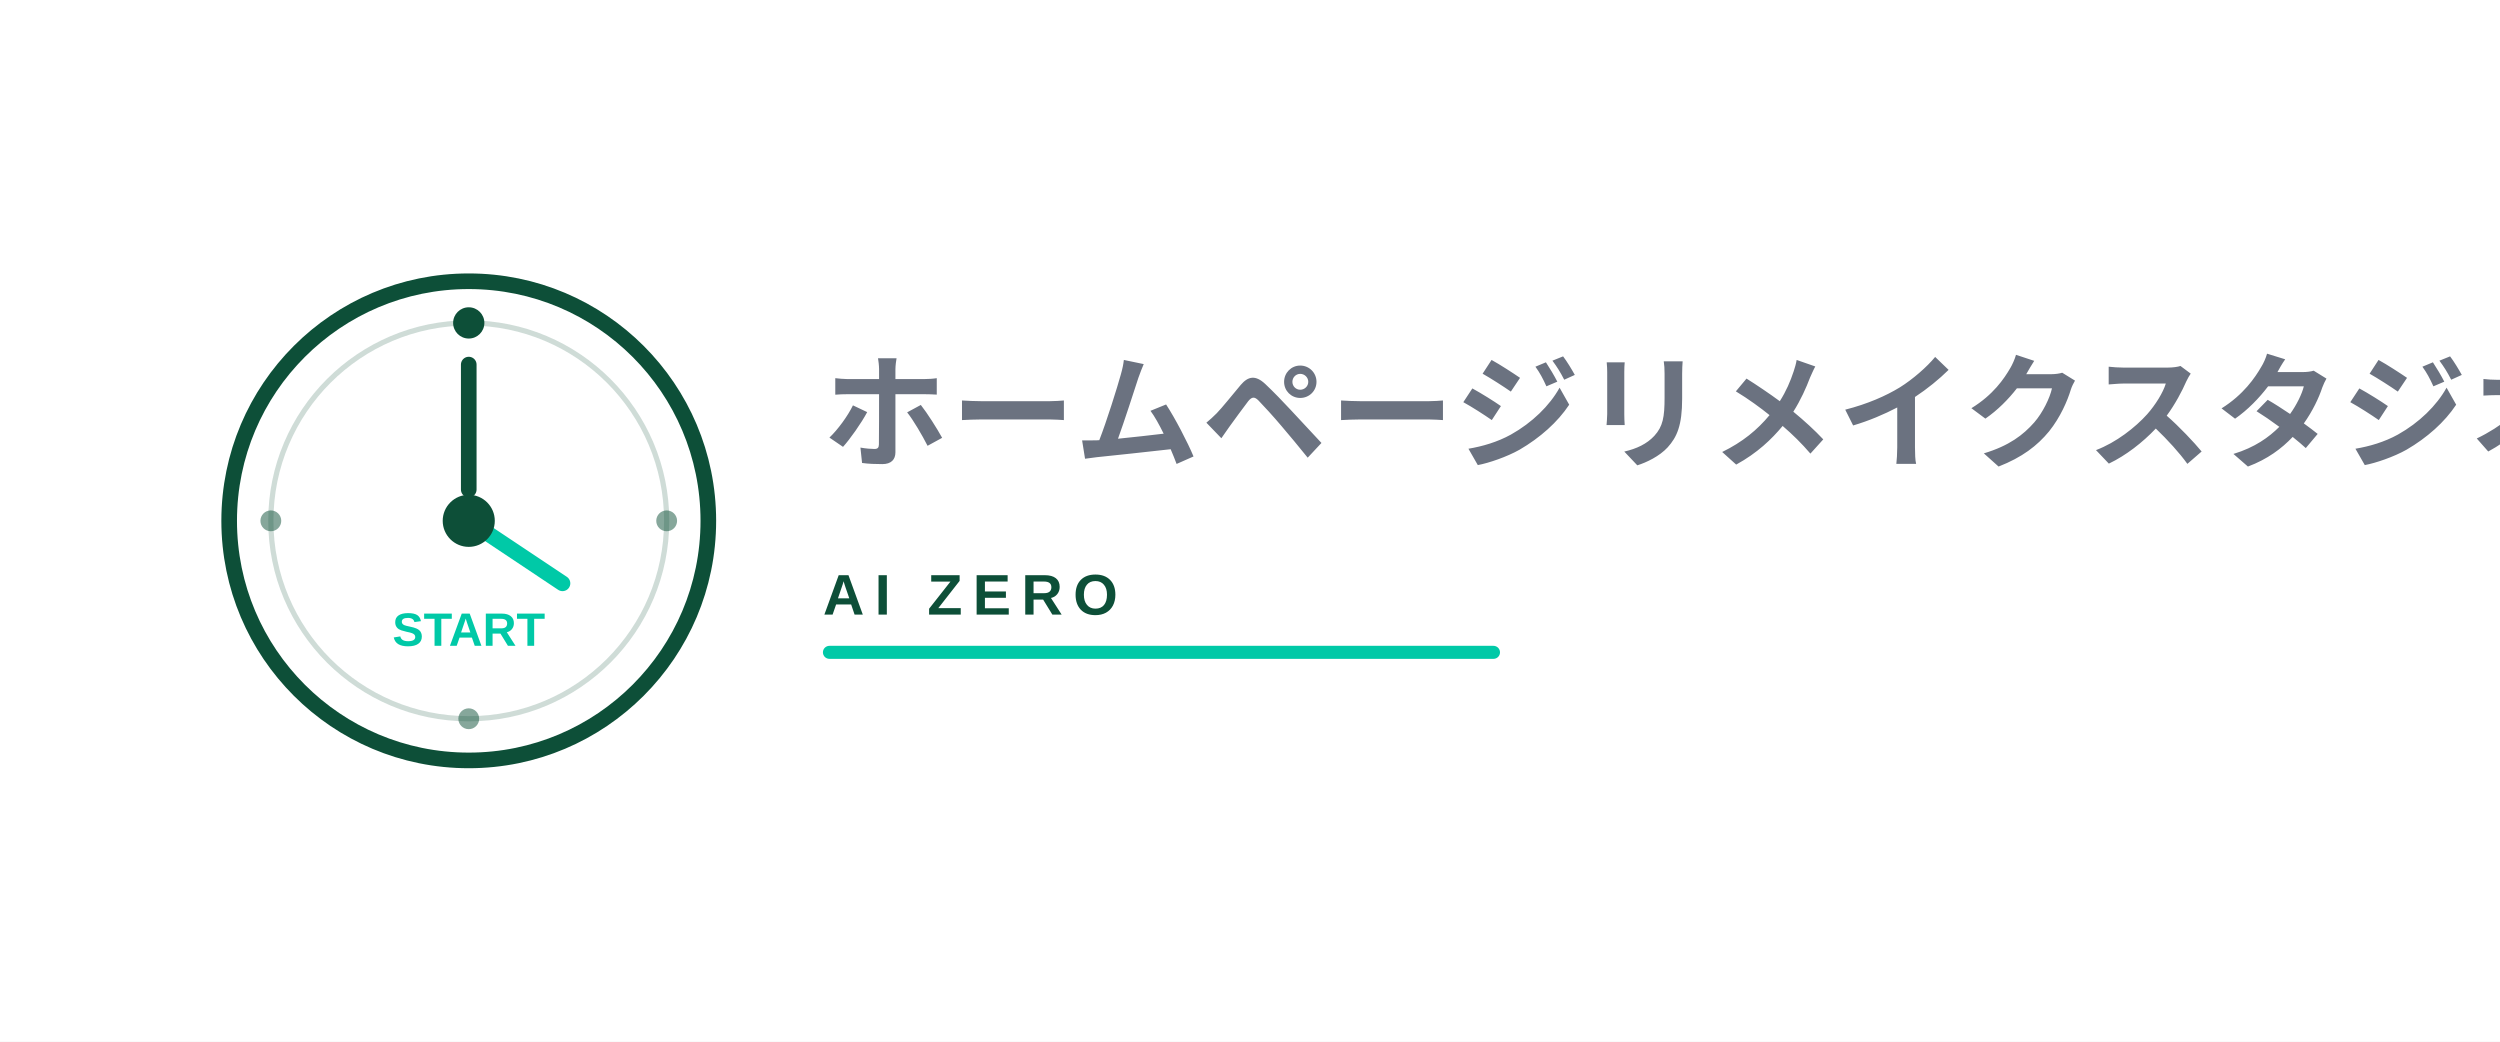
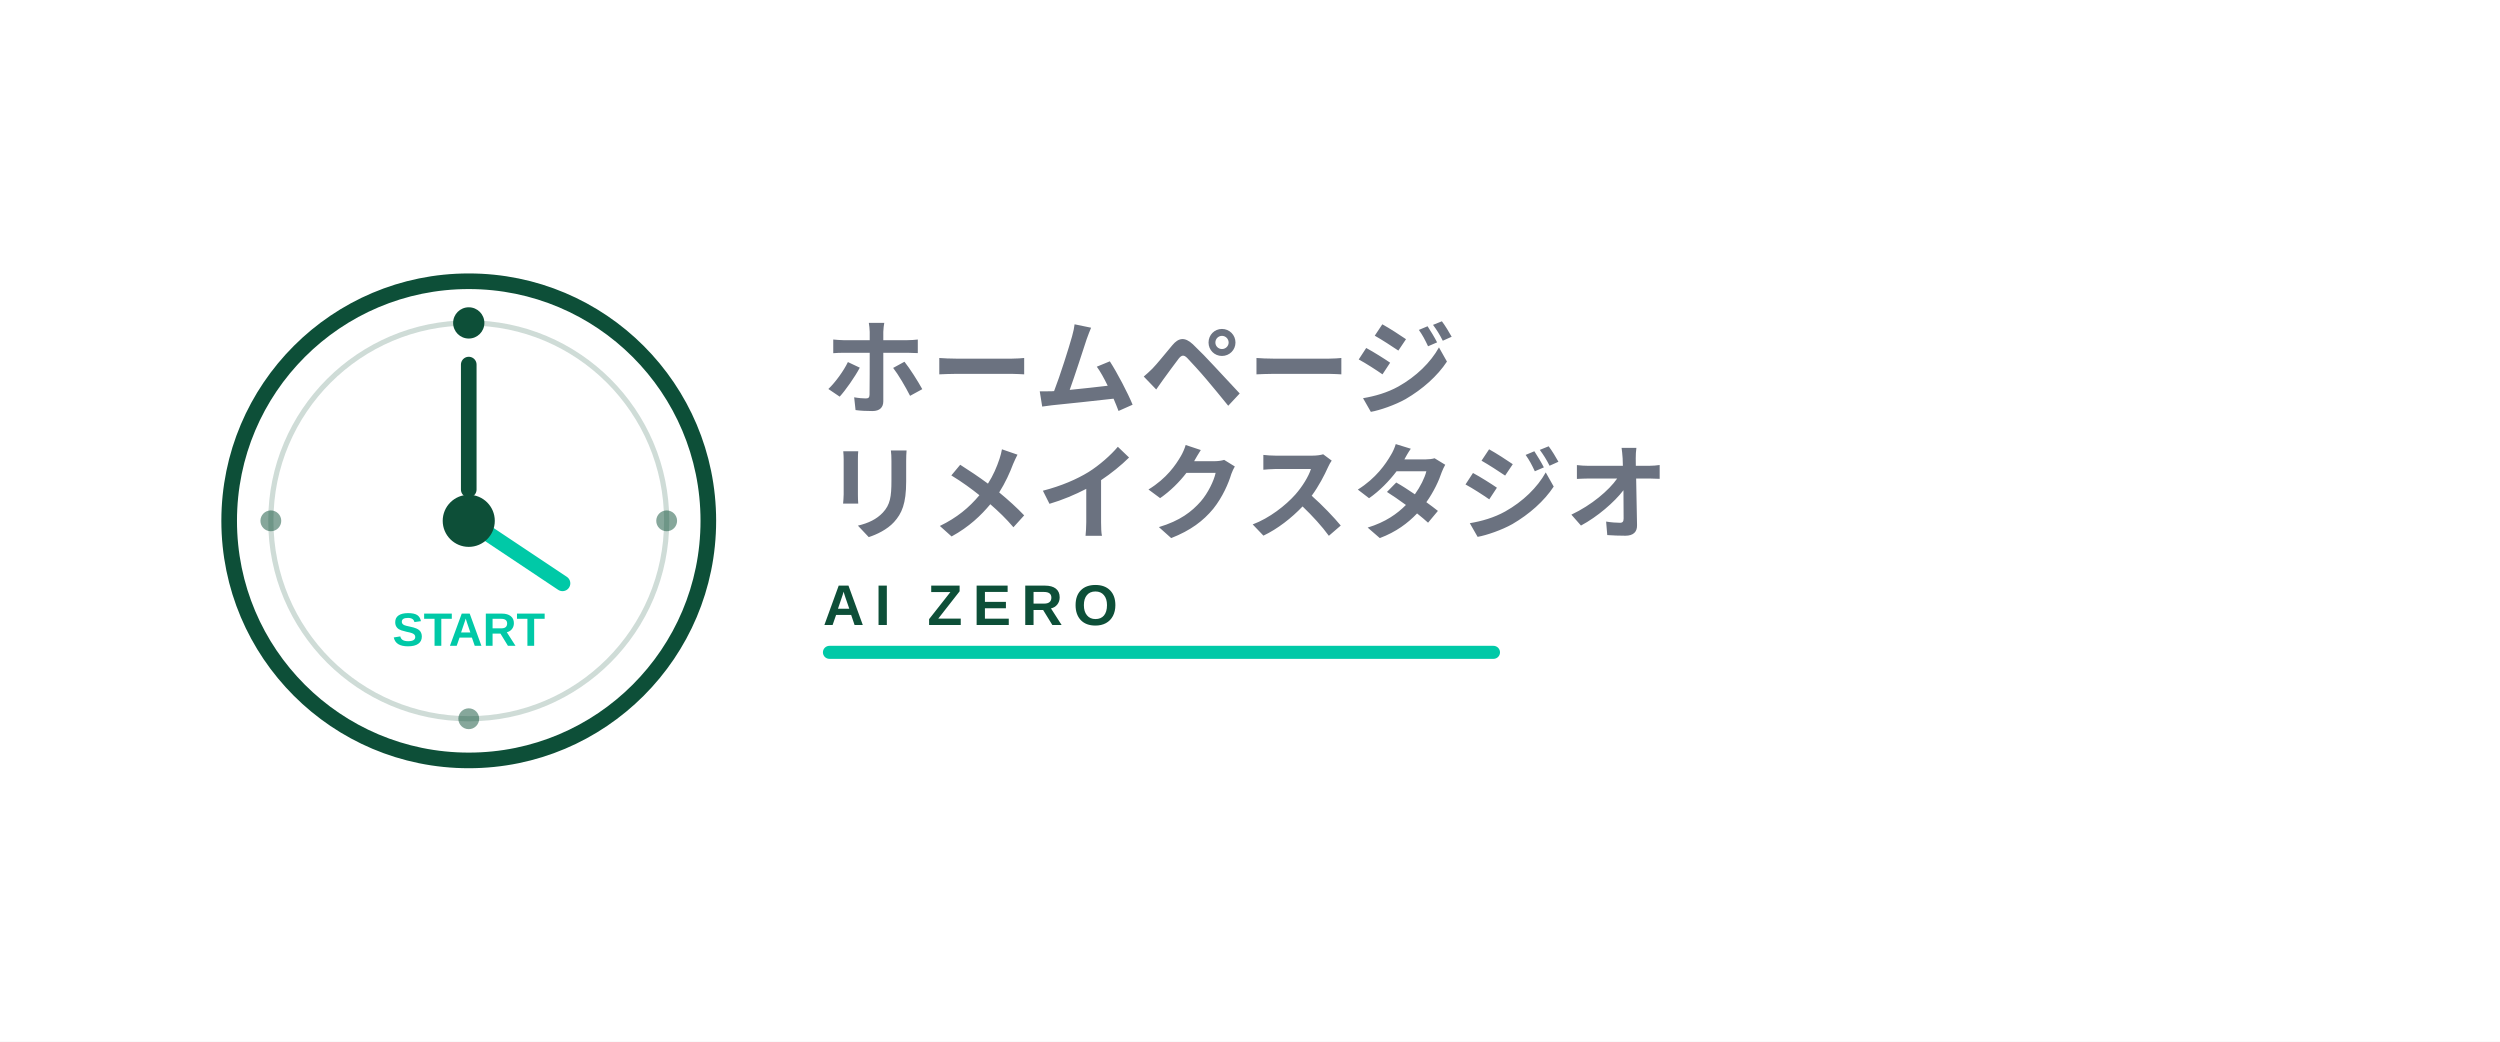
<svg xmlns="http://www.w3.org/2000/svg" viewBox="0 0 480 200" width="480" height="200">
  <rect width="480" height="200" fill="white" />
  <g transform="translate(90,100)">
    <circle cx="0" cy="0" r="46" fill="none" stroke="#0D4F38" stroke-width="3" />
    <circle cx="0" cy="0" r="38" fill="none" stroke="#0D4F38" stroke-width="1" opacity="0.2" />
    <line x1="0" y1="-30" x2="0" y2="-6" stroke="#0D4F38" stroke-width="3" stroke-linecap="round" />
    <line x1="0" y1="0" x2="18" y2="12" stroke="#00C9A7" stroke-width="3" stroke-linecap="round" />
    <circle cx="0" cy="0" r="5" fill="#0D4F38" />
    <circle cx="0" cy="-38" r="3" fill="#0D4F38" />
    <circle cx="38" cy="0" r="2" fill="#0D4F38" opacity="0.5" />
    <circle cx="-38" cy="0" r="2" fill="#0D4F38" opacity="0.5" />
    <circle cx="0" cy="38" r="2" fill="#0D4F38" opacity="0.5" />
    <text x="0" y="24" font-family="'Helvetica Neue',Arial,sans-serif" font-size="9" font-weight="700" fill="#00C9A7" text-anchor="middle">START</text>
  </g>
  <rect x="158" y="124" width="130" height="2.5" fill="#00C9A7" rx="1.25" />
-   <text x="158.0" y="88" font-family="'Helvetica Neue', Arial, 'Noto Sans JP', sans-serif" font-size="24" font-weight="800" fill="#6B7280" letter-spacing="0.5">ホームページリメイクスタジオ</text>
-   <text x="158.0" y="118" font-family="'Helvetica Neue', Arial, sans-serif" font-size="11" font-weight="600" fill="#0D4F38" letter-spacing="2">AI ZERO</text>
+   <text x="158.0" y="78" font-family="'Helvetica Neue', Arial, 'Noto Sans JP', sans-serif" font-size="20" font-weight="800" fill="#6B7280" letter-spacing="0.5">ホームページ</text>
+   <text x="158.0" y="102" font-family="'Helvetica Neue', Arial, 'Noto Sans JP', sans-serif" font-size="20" font-weight="800" fill="#6B7280" letter-spacing="0.5">リメイクスタジオ</text>
+   <text x="158.0" y="120" font-family="'Helvetica Neue', Arial, sans-serif" font-size="11" font-weight="600" fill="#0D4F38" letter-spacing="2">AI ZERO</text>
</svg>
